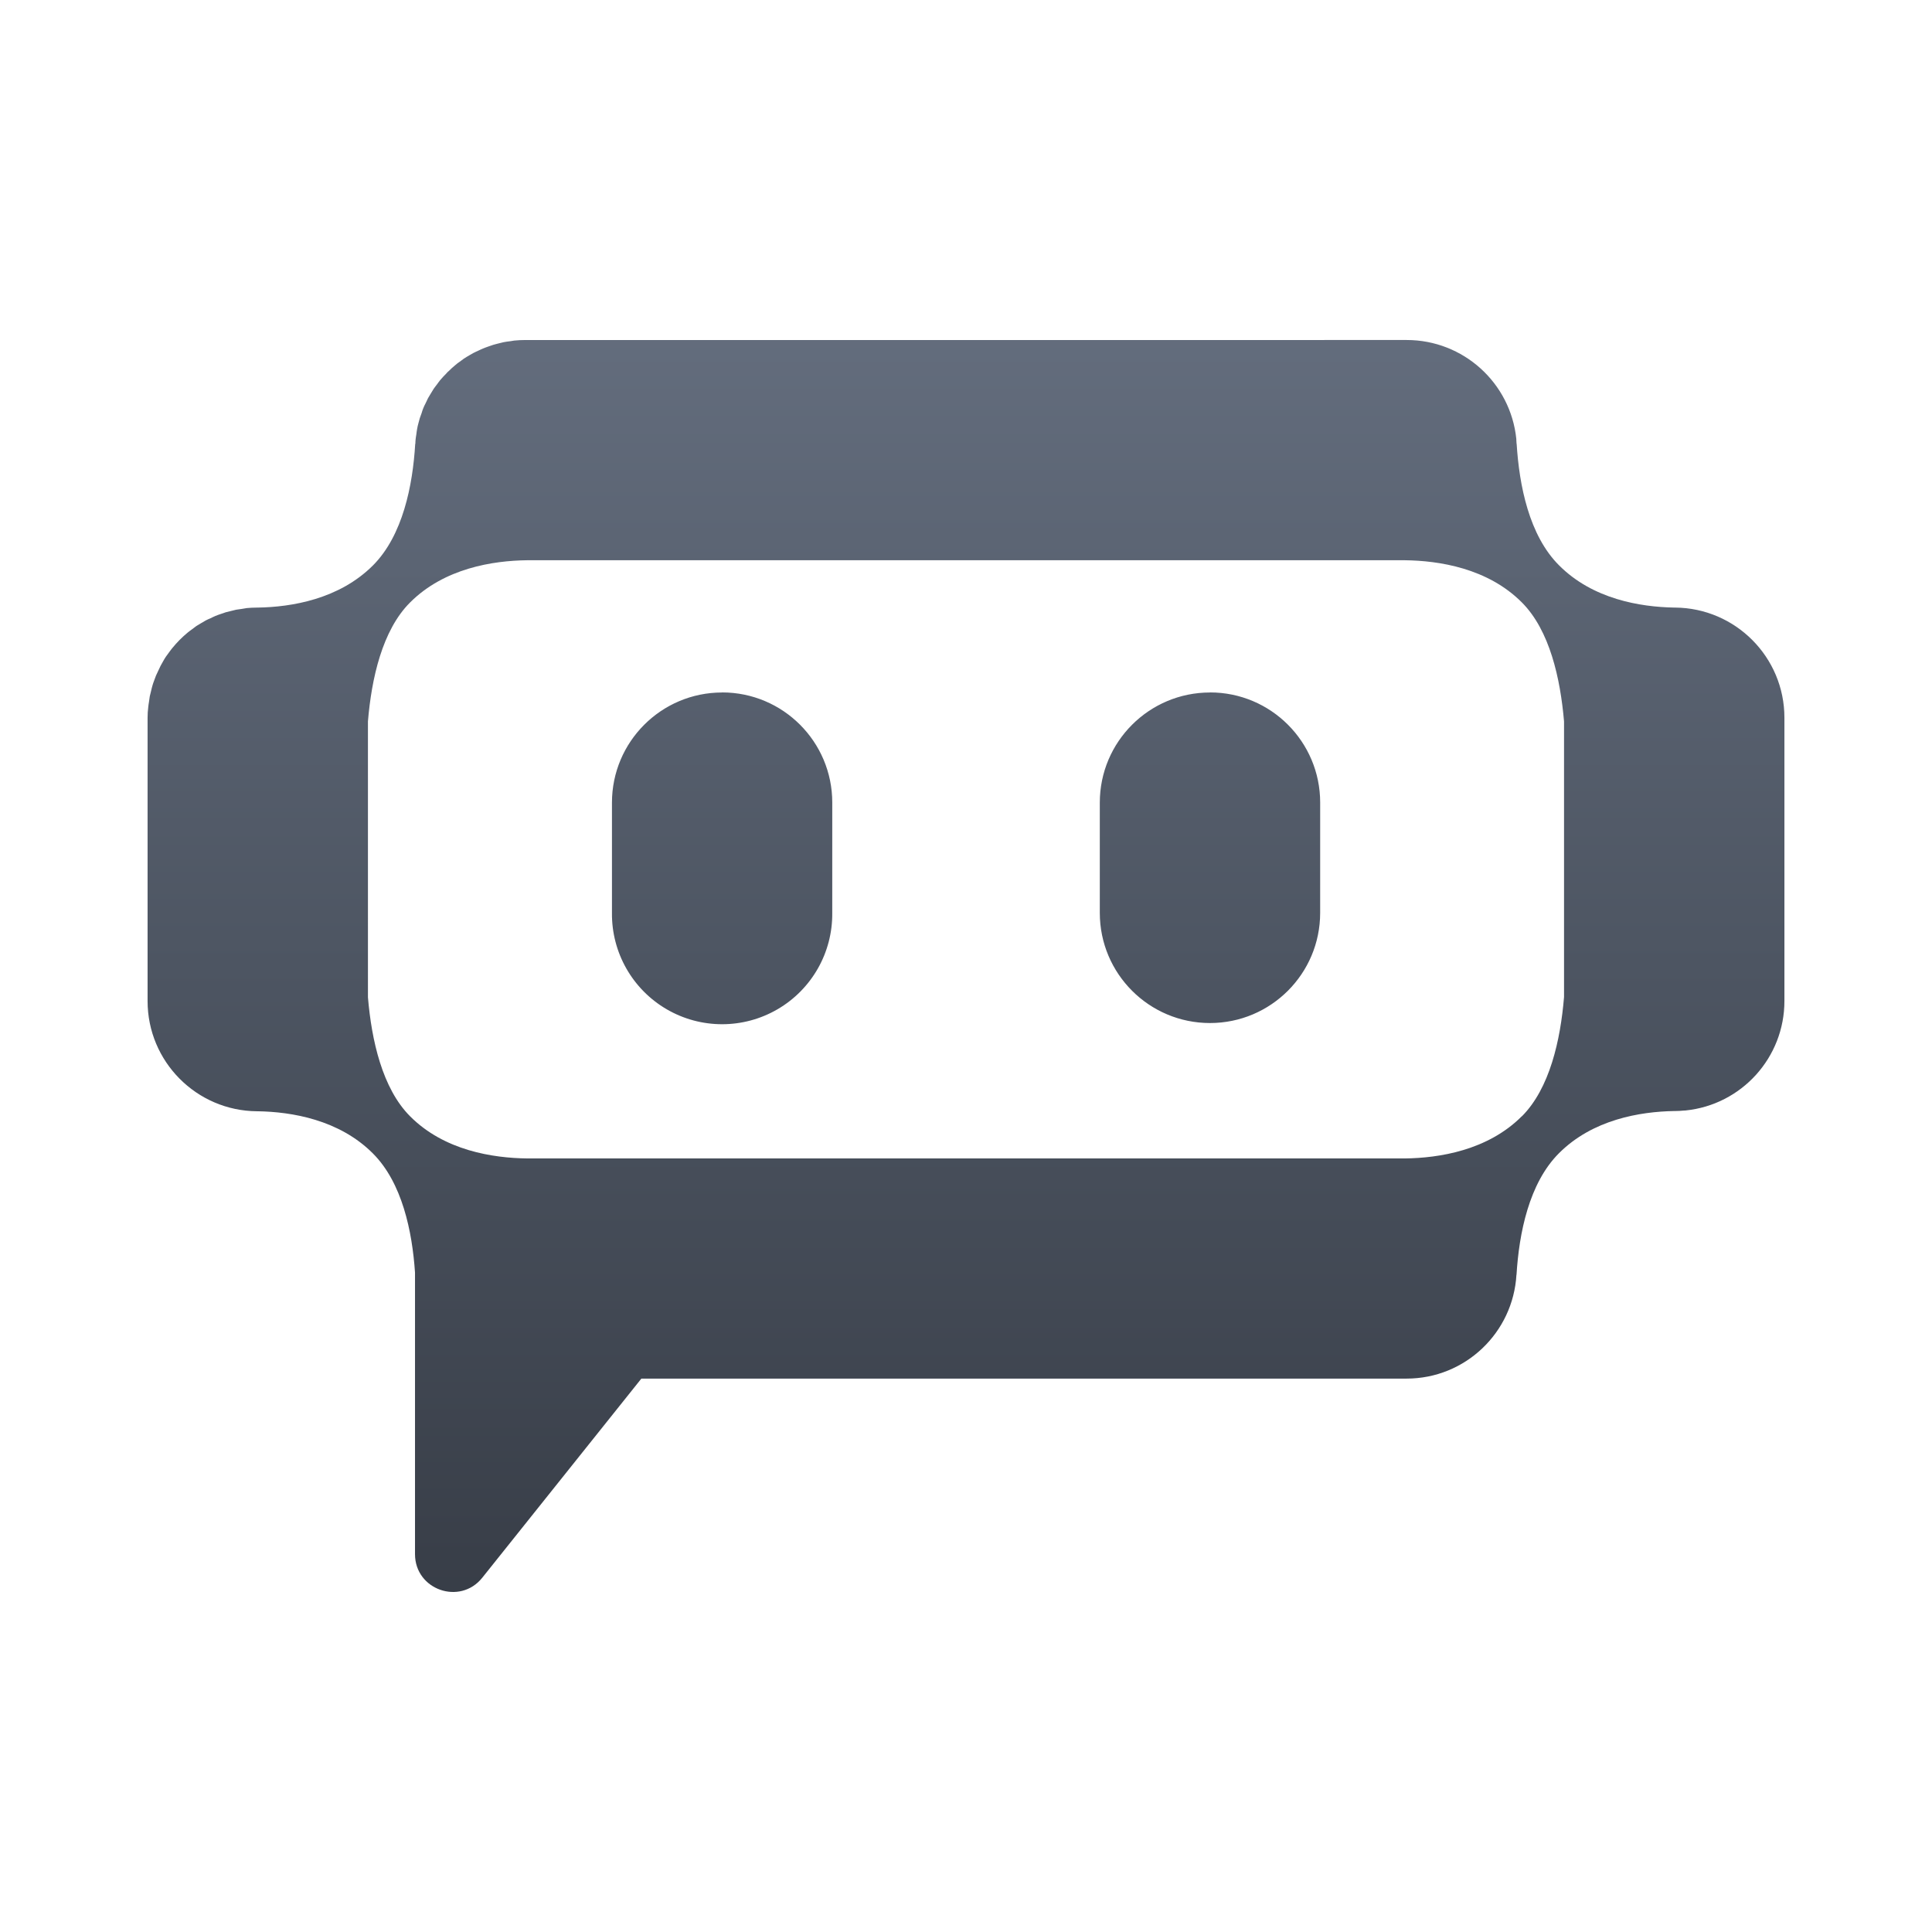
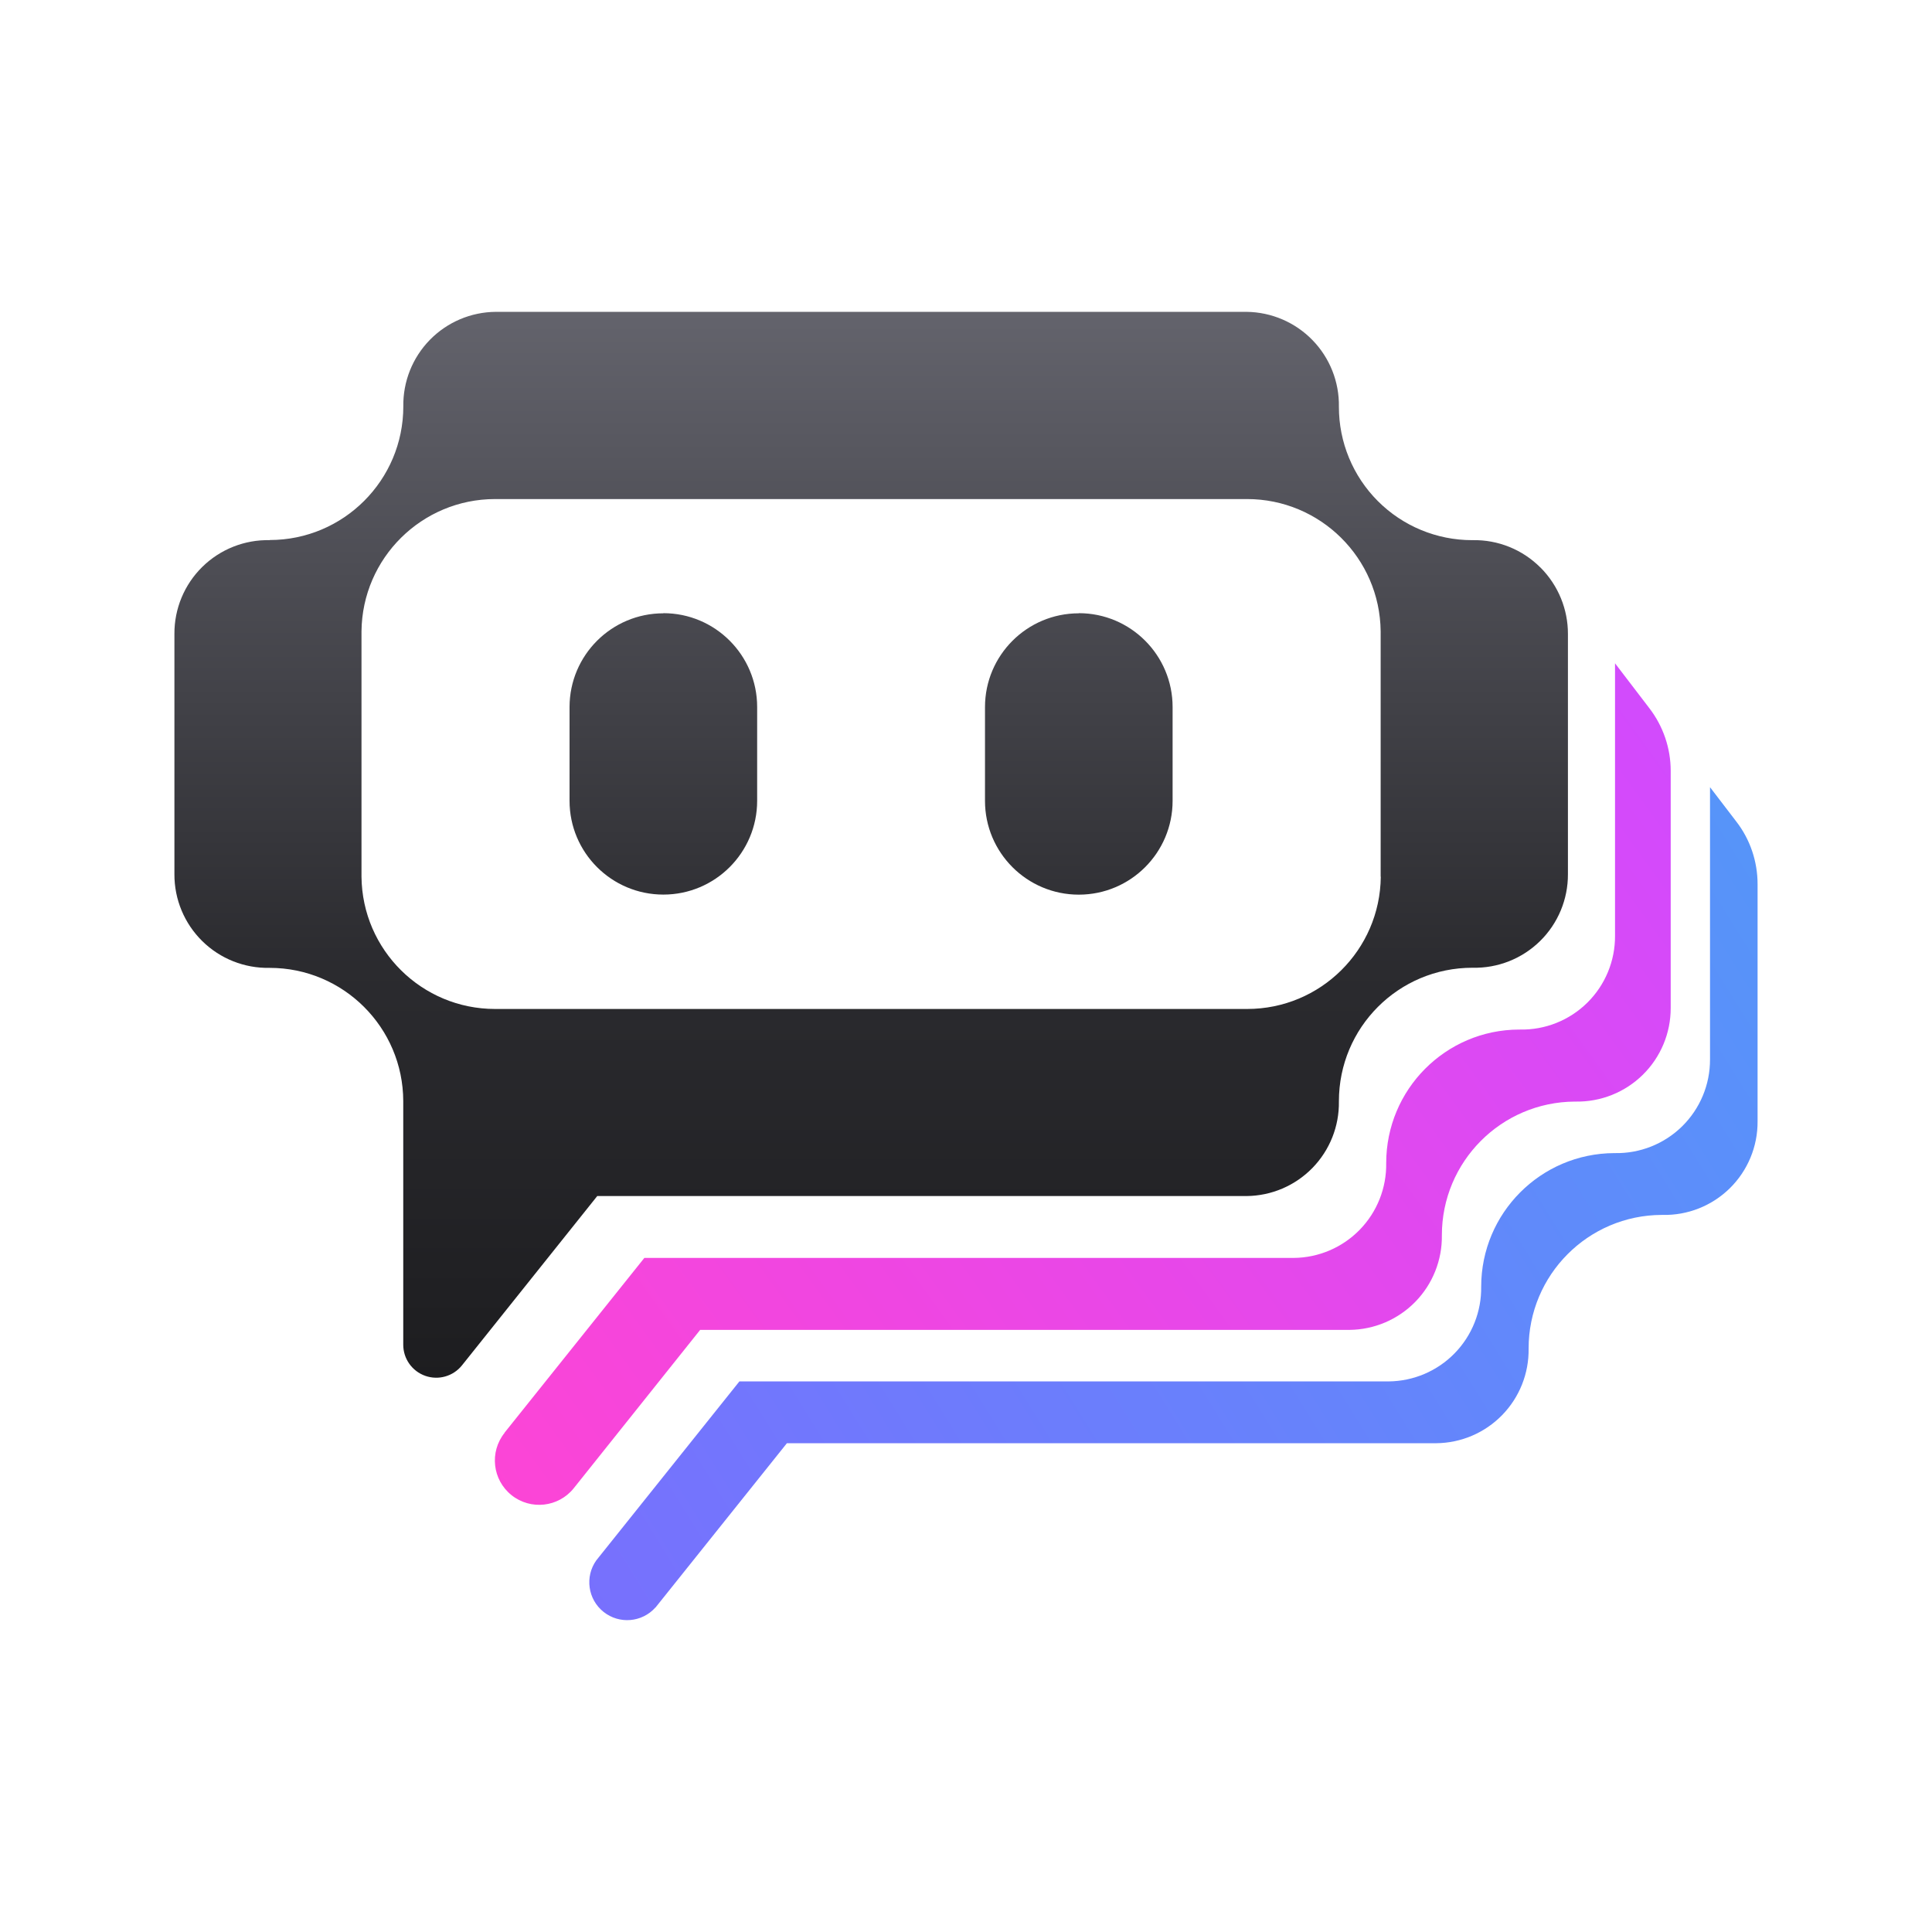
<svg xmlns="http://www.w3.org/2000/svg" viewBox="0 0 144 144" width="144" height="144">
  <defs>
-     <linearGradient id="p7-poe-grad" gradientUnits="userSpaceOnUse" x1="72" y1="12" x2="72" y2="132">
-       <stop offset="0.0" stop-color="#697384" />
-       <stop offset="0.5" stop-color="#4D5562" />
-       <stop offset="1.0" stop-color="#323740" />
+     <linearGradient gradientUnits="userSpaceOnUse" id="p17-poe-lobe-icons-poe-0-_R_0_" x1="34.01" x2="1.086" y1="7.303" y2="27.715">
+       <stop stop-color="#46A6F7" />
+       <stop offset="1" stop-color="#8364FF" />
+     </linearGradient>
+     <linearGradient gradientUnits="userSpaceOnUse" id="p17-poe-lobe-icons-poe-1-_R_0_" x1="4.915" x2="24.34" y1="23.511" y2="9.464">
+       <stop stop-color="#FF44D3" />
+       <stop offset="1" stop-color="#CF4BFF" />
+     </linearGradient>
+     <linearGradient id="p17-poe-cc" gradientUnits="userSpaceOnUse" x1="12" y1="3" x2="12" y2="22.833">
+       <stop offset="0.0" stop-color="#63636C" />
+       <stop offset="0.5" stop-color="#2B2B2F" />
+       <stop offset="1.0" stop-color="#151517" />
    </linearGradient>
  </defs>
-   <path d="M 133,74.606 L 133,53.495 c 0,-4.514 -3.645,-8.174 -8.149,-8.21 l -0.066,0 c -2.531,-0.046 -6.069,-0.625 -8.581,-3.147 c -2.237,-2.232 -2.969,-5.958 -3.162,-9.064 l -0.005,0.015 c -0.01,-0.071 -0.01,-0.152 -0.015,-0.224 l -0.005,-0.152 a 8.215,8.215 0 0,0 -8.169,-7.371 L 39.162,25.343 a 8.082,8.082 0 0,0 -0.834,0.041 l -0.28,0.046 c -0.173,0.02 -0.346,0.041 -0.518,0.076 l -0.351,0.086 c -0.142,0.041 -0.285,0.066 -0.422,0.112 c -0.122,0.036 -0.229,0.076 -0.356,0.122 c -0.132,0.051 -0.269,0.091 -0.407,0.152 c -0.107,0.041 -0.213,0.102 -0.32,0.147 c -0.137,0.066 -0.274,0.122 -0.407,0.193 l -0.3,0.173 c -0.127,0.076 -0.264,0.152 -0.391,0.239 a 4.916,4.916 0 0,0 -0.31,0.229 c -0.107,0.076 -0.224,0.152 -0.33,0.254 a 6.151,6.151 0 0,0 -0.503,0.457 c -0.03,0.025 -0.066,0.051 -0.091,0.081 l -0.071,0.081 a 8.082,8.082 0 0,0 -0.478,0.518 c -0.086,0.102 -0.152,0.213 -0.234,0.315 c -0.081,0.107 -0.168,0.213 -0.239,0.32 l -0.229,0.376 l -0.188,0.315 l -0.183,0.386 a 3.467,3.467 0 0,0 -0.295,0.727 l -0.137,0.381 l -0.102,0.376 a 3.929,3.929 0 0,0 -0.091,0.396 c -0.03,0.152 -0.046,0.295 -0.066,0.447 c -0.015,0.112 -0.041,0.229 -0.051,0.351 c -0.015,0.112 -0.015,0.229 -0.02,0.346 l -0.01,-0.01 c -0.183,3.101 -0.925,6.837 -3.152,9.069 c -2.521,2.516 -6.054,3.101 -8.591,3.141 l -0.061,0 c -0.254,0 -0.508,0.015 -0.747,0.036 a 6.456,6.456 0 0,0 -0.366,0.061 c -0.147,0.02 -0.29,0.036 -0.427,0.061 l -0.417,0.102 l -0.366,0.091 c -0.132,0.046 -0.264,0.097 -0.402,0.137 c -0.122,0.046 -0.244,0.081 -0.356,0.132 c -0.122,0.051 -0.244,0.112 -0.366,0.173 a 3.899,3.899 0 0,0 -0.366,0.168 l -0.346,0.203 l -0.346,0.208 a 6.242,6.242 0 0,0 -0.366,0.274 c -0.091,0.071 -0.188,0.132 -0.269,0.203 a 8.271,8.271 0 0,0 -1.149,1.154 c -0.076,0.081 -0.137,0.183 -0.208,0.269 a 7.106,7.106 0 0,0 -0.274,0.376 c -0.081,0.112 -0.142,0.229 -0.208,0.341 L 11.966,49.632 c -0.061,0.117 -0.112,0.239 -0.168,0.356 l -0.173,0.371 c -0.051,0.122 -0.086,0.234 -0.132,0.356 c -0.051,0.137 -0.102,0.269 -0.137,0.407 c -0.036,0.117 -0.061,0.239 -0.091,0.361 l -0.102,0.417 l -0.061,0.427 c -0.015,0.122 -0.046,0.244 -0.051,0.366 c -0.036,0.264 -0.051,0.539 -0.051,0.813 l 0,21.106 c 0,4.514 3.645,8.179 8.149,8.215 l 0.051,0 c 2.542,0.041 6.08,0.625 8.591,3.141 c 2.186,2.186 2.933,5.81 3.141,8.875 l 0,20.994 c 0,2.664 3.355,3.833 5.012,1.759 l 11.859,-14.843 l 57.035,0 c 4.377,0 7.945,-3.431 8.189,-7.747 l 0.005,0.015 c 0.188,-3.101 0.93,-6.832 3.162,-9.064 c 2.516,-2.521 6.049,-3.101 8.586,-3.147 l 0.061,0 c 0.224,0 0.447,-0.015 0.671,-0.036 l 0.112,-0.005 A 8.199,8.199 0 0,0 133,74.606 z m -19.571,8.591 c -2.552,2.557 -6.176,3.116 -8.728,3.147 L 39.294,86.343 c -2.547,-0.03 -6.176,-0.579 -8.728,-3.141 c -2.074,-2.079 -2.872,-5.678 -3.141,-8.865 L 27.424,53.774 c 0.264,-3.187 1.062,-6.796 3.141,-8.87 c 2.557,-2.557 6.181,-3.116 8.728,-3.147 l 65.407,0 c 2.552,0.03 6.181,0.585 8.733,3.147 c 2.079,2.084 2.867,5.678 3.141,8.865 l 0,20.542 c -0.264,3.202 -1.062,6.807 -3.141,8.891 z M 53.822,51.614 c -4.534,0 -8.21,3.675 -8.21,8.21 l 0,8.215 a 8.21,8.21 0 1,0 16.419,0 L 62.032,59.819 c 0,-4.534 -3.675,-8.21 -8.21,-8.21 Z m 36.366,0 c -4.539,0 -8.215,3.675 -8.215,8.21 l 0,8.215 a 8.212,8.212 0 0,0 16.424,0 L 98.398,59.819 c 0,-4.534 -3.675,-8.21 -8.21,-8.21 z" fill="url(#p7-poe-grad)" />
+   <g transform="translate(13.0001, 8.4935) scale(4.916652)" fill-rule="evenodd" fill="url(#p17-poe-cc)">
+     <path d="M20.708 6.876a1.412 1.412 0 00-1.029-.415h-.006a2.019 2.019 0 01-2.02-2.023A1.415 1.415 0 0016.254 3H4.871A1.412 1.412 0 003.47 4.434a2.026 2.026 0 01-2.025 2.025v.002A1.414 1.414 0 000 7.883v3.642a1.414 1.414 0 001.444 1.42 2.025 2.025 0 012.025 2.02v3.693a.5.5 0 00.89.313l2.051-2.567h9.843a1.412 1.412 0 001.4-1.434v-.002c0-1.12.904-2.025 2.026-2.025a1.412 1.412 0 001.446-1.42V7.88c0-.363-.14-.727-.417-1.005zm-2.42 4.687a2.025 2.025 0 01-2.025 2.005H4.861a2.025 2.025 0 01-2.025-2.005v-3.72A2.026 2.026 0 014.86 5.838h11.4a2.026 2.026 0 012.026 2.005v3.72h.002z" />
+     <path d="M7.413 7.57A1.422 1.422 0 005.99 8.99v1.422a1.422 1.422 0 102.844 0V8.99c0-.784-.636-1.422-1.422-1.422zm6.297 0a1.422 1.422 0 00-1.422 1.421v1.422a1.422 1.422 0 102.844 0V8.99c0-.784-.636-1.422-1.422-1.422z" />
+     <path d="M7.292 22.643l1.993-2.492h9.844a1.413 1.413 0 001.4-1.434 2.025 2.025 0 012.017-2.027h.01A1.409 1.409 0 0024 15.27v-3.594c0-.344-.113-.68-.324-.951l-.397-.519v4.127a1.415 1.415 0 01-1.444 1.42h-.007a2.026 2.026 0 00-2.018 2.025 1.415 1.415 0 01-1.402 1.436H8.565l-2.169 2.712a.574.574 0 00.896.715v.002z" fill="url(#p17-poe-lobe-icons-poe-0-_R_0_)" />
+     <path d="M5.004 19.992l2.12-2.65h9.844a1.414 1.414 0 001.402-1.437c0-1.116.9-2.021 2.014-2.025h.012a1.413 1.413 0 001.443-1.422v-4.13l.52.68c.21.273.324.607.324.95v3.594a1.416 1.416 0 01-1.443 1.42h-.01a2.026 2.026 0 00-2.016 2.026 1.414 1.414 0 01-1.402 1.435H7.97l-1.916 2.4a.671.671 0 01-1.049-.839v-.002z" fill="url(#p17-poe-lobe-icons-poe-1-_R_0_)" />
+   </g>
</svg>
